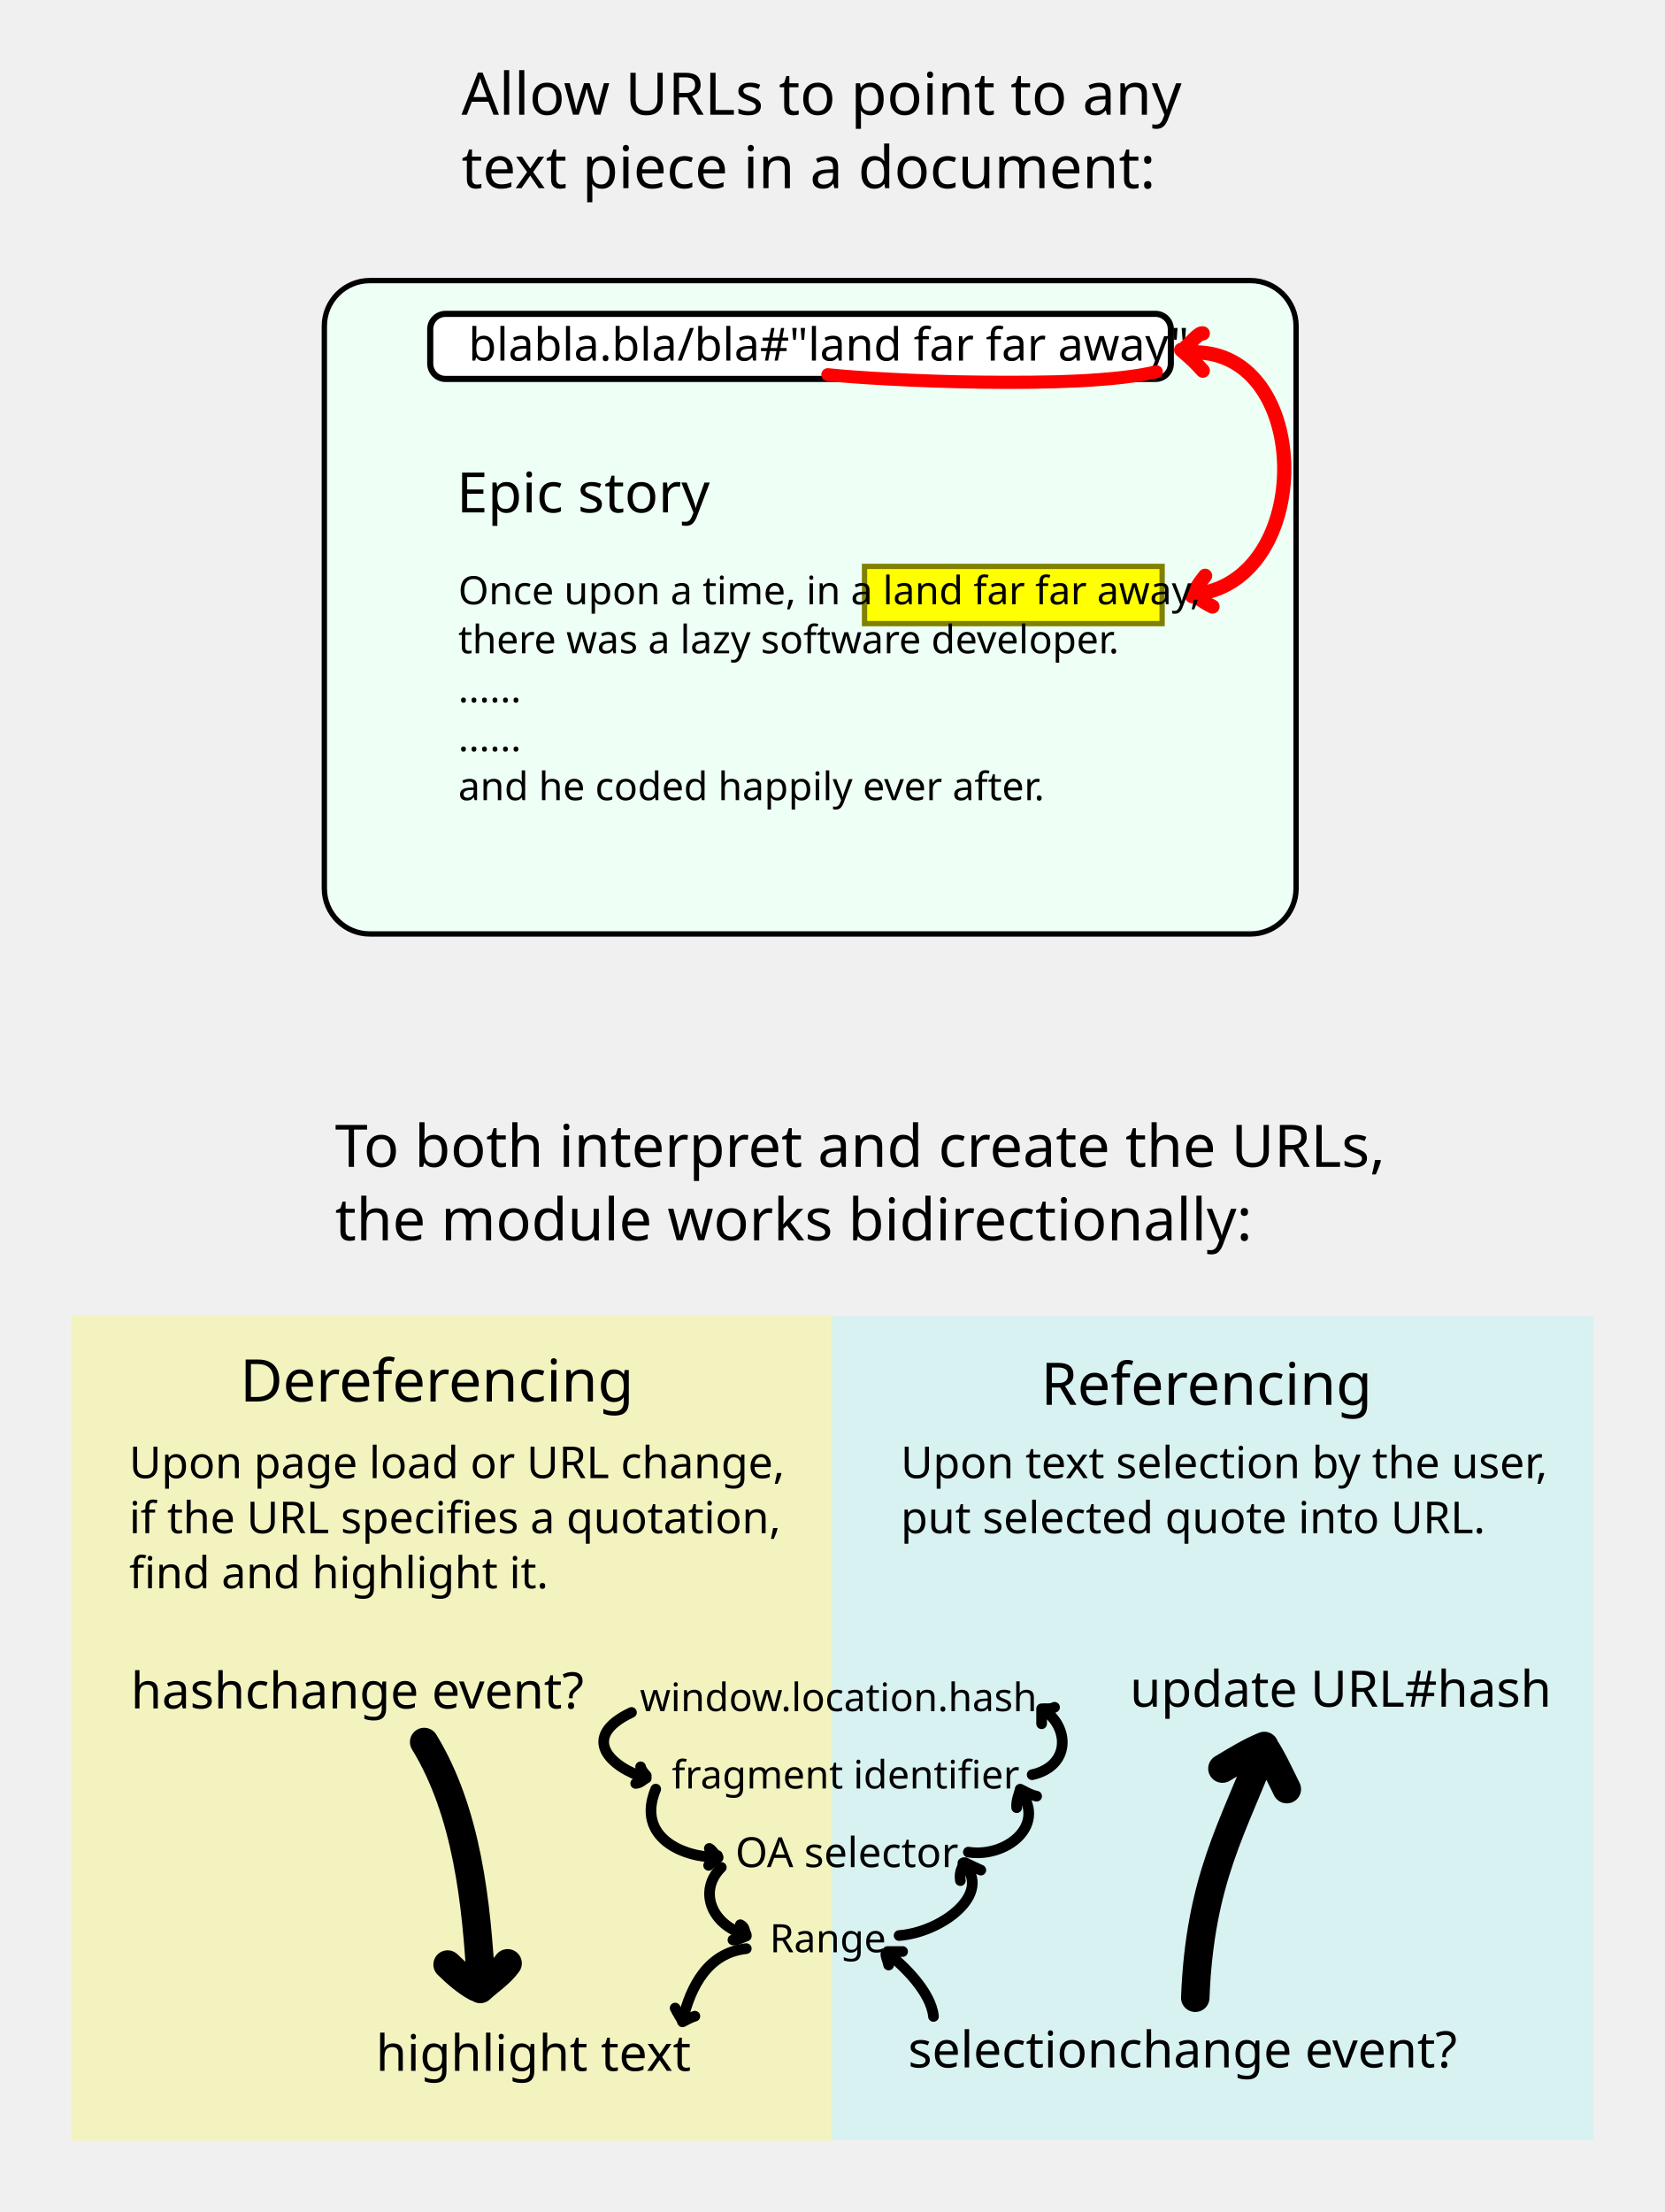
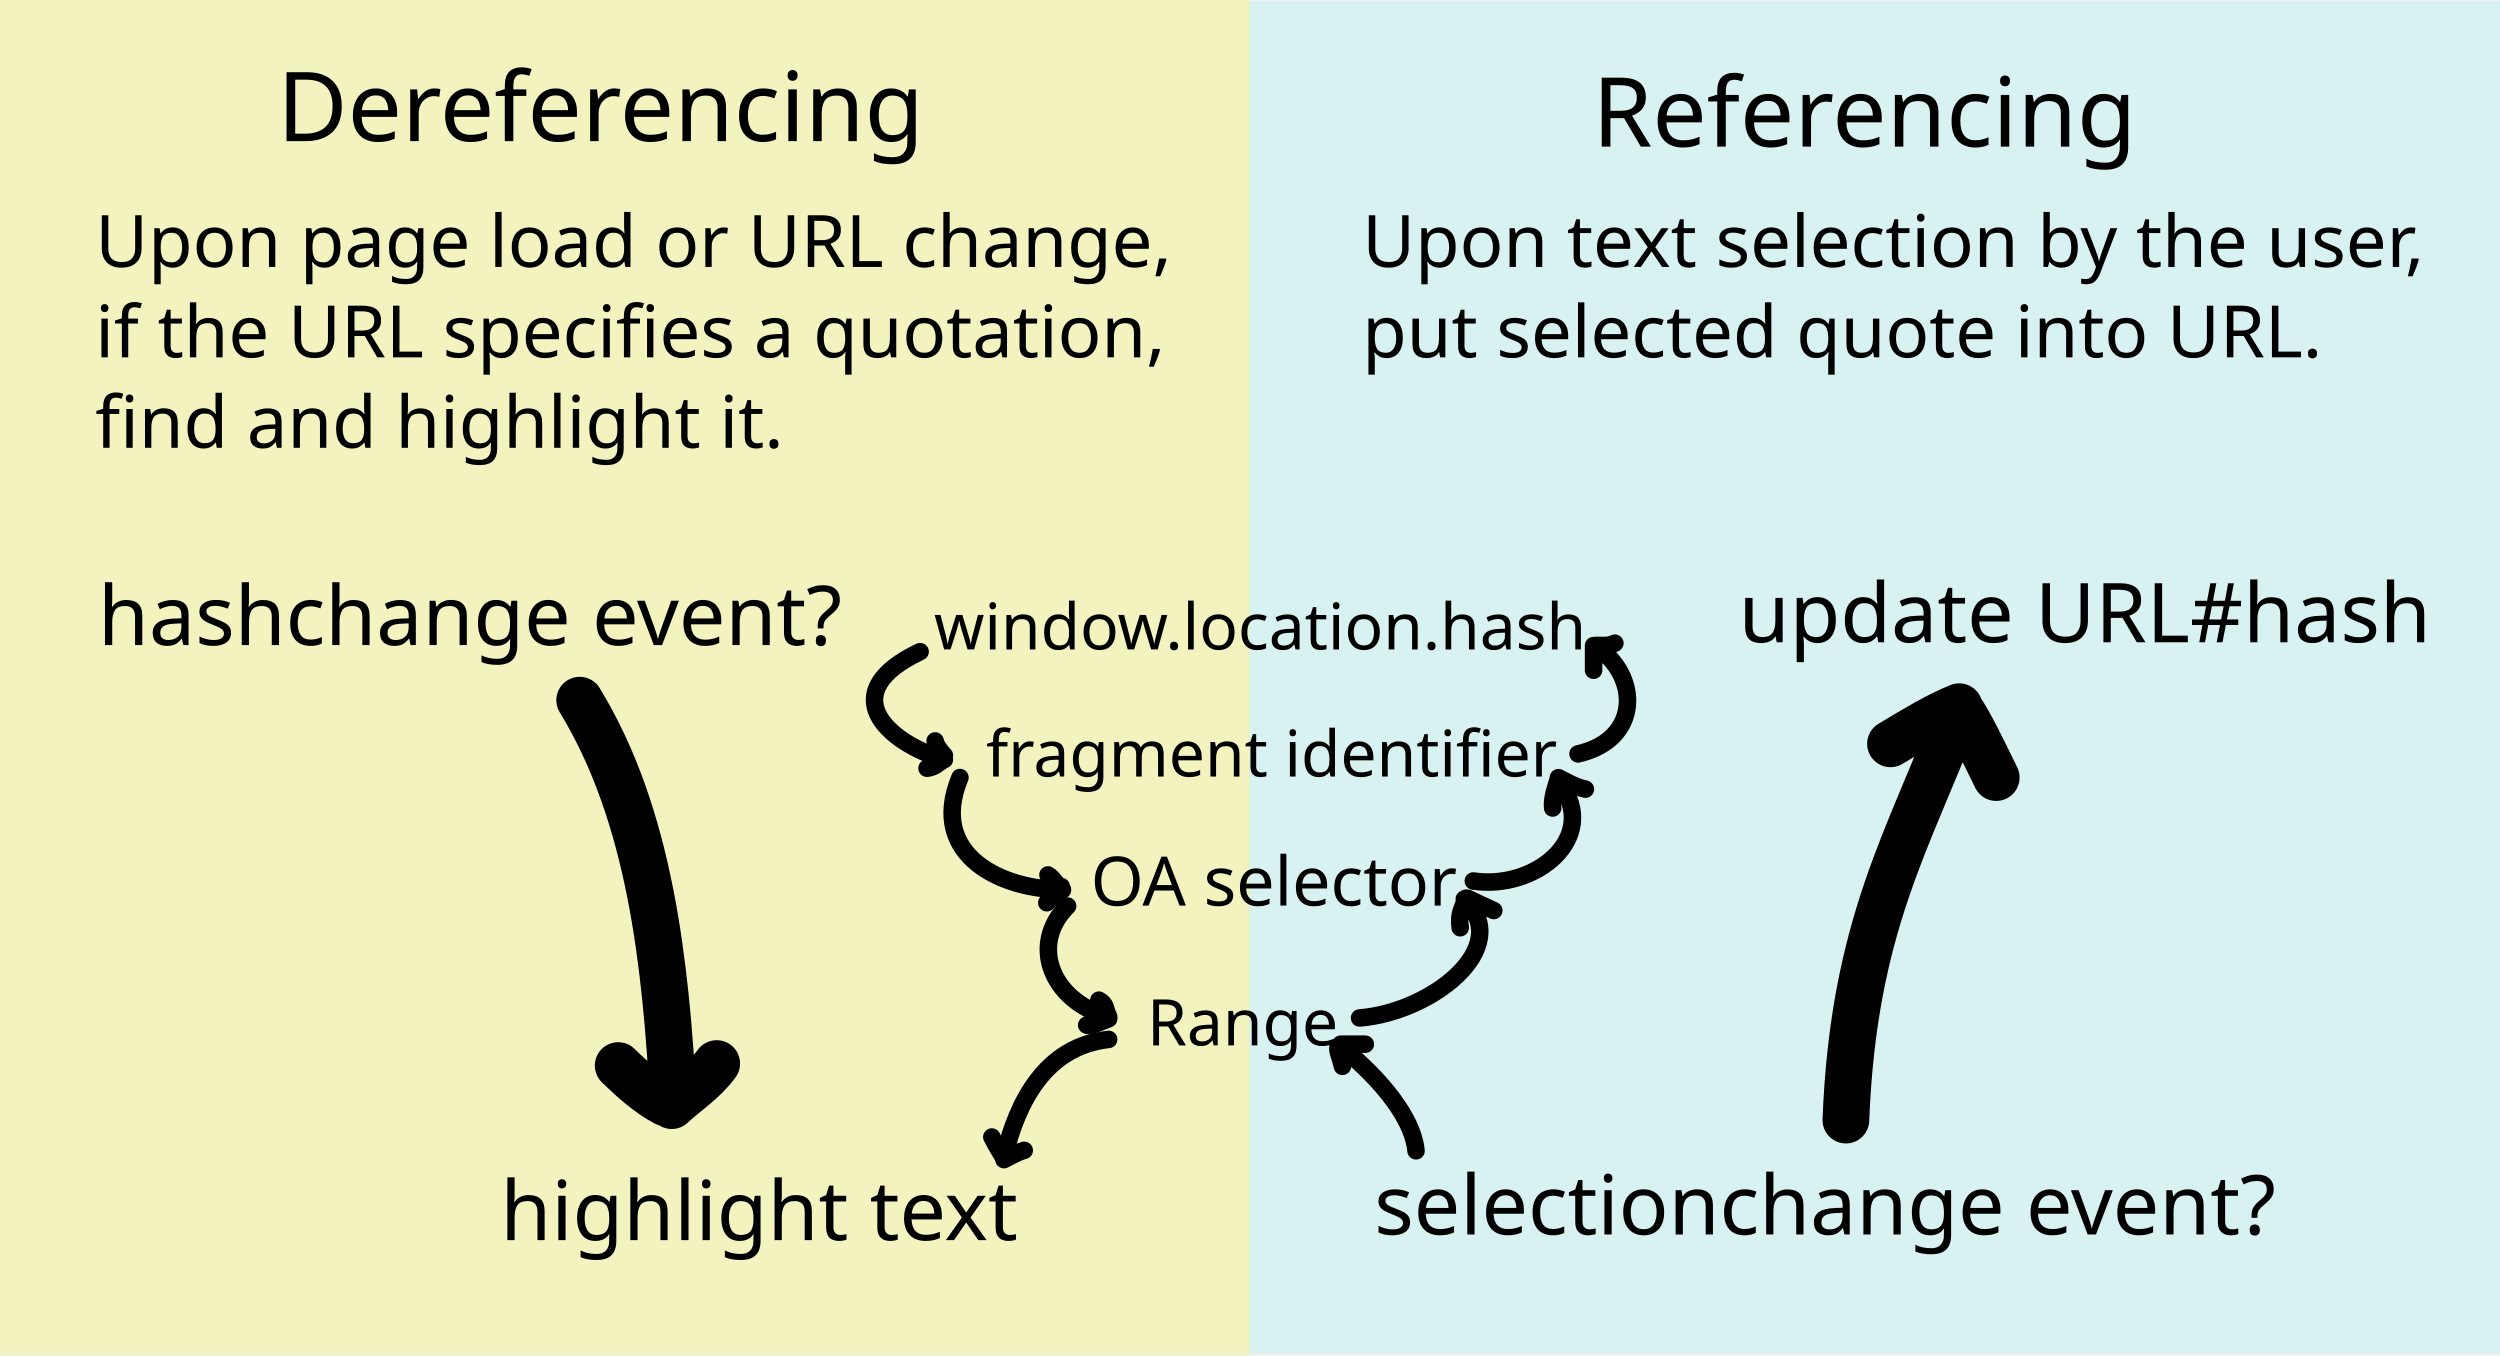
- <svg xmlns="http://www.w3.org/2000/svg" xmlns:xlink="http://www.w3.org/1999/xlink" version="1.2" width="468.019" height="621.8" id="svg2">
+ <svg xmlns="http://www.w3.org/2000/svg" xmlns:xlink="http://www.w3.org/1999/xlink" version="1.2" width="428.019" height="231.993" id="svg2">
  <defs id="defs4" />
-   <g transform="matrix(0.6880837,0,0,0.6880837,-45.82802,382.1203)" id="layer1">
-     <rect width="311.379" height="336.449" ry="0" x="406.334" y="-17.611" id="rect3383-8" style="opacity:0.1;color:#000000;fill:#00ffff;stroke:none;stroke-width:3;marker:none;visibility:visible;display:inline;overflow:visible;enable-background:accumulate" />
-     <rect width="310.918" height="337.158" ry="0" x="95.669" y="-17.894" id="rect3383" style="opacity:0.2;color:#000000;fill:#ffff00;stroke:none;stroke-width:3;marker:none;visibility:visible;display:inline;overflow:visible;enable-background:accumulate" />
-     <text x="190" y="77.373" id="text3021" xml:space="preserve" style="font-size:20px;font-style:normal;font-variant:normal;font-weight:normal;font-stretch:normal;text-align:start;line-height:125%;letter-spacing:0px;word-spacing:0px;text-anchor:start;fill:#000000;fill-opacity:1;stroke:none;font-family:Utopia;-inkscape-font-specification:Utopia">
-       <tspan x="190" y="77.373" id="tspan3023" />
+   <g transform="matrix(0.6880837,0,0,0.6880837,-65.82802,179.2916)" id="layer1">
+     <rect width="311.379" height="336.449" ry="0" x="406.334" y="-260.283" id="rect3383-8" style="opacity:0.1;color:#000000;fill:#00ffff;stroke:none;stroke-width:3;marker:none;visibility:visible;display:inline;overflow:visible;enable-background:accumulate" />
+     <rect width="310.918" height="337.158" ry="0" x="95.669" y="-260.567" id="rect3383" style="opacity:0.2;color:#000000;fill:#ffff00;stroke:none;stroke-width:3;marker:none;visibility:visible;display:inline;overflow:visible;enable-background:accumulate" />
+     <text x="190" y="-165.299" id="text3021" xml:space="preserve" style="font-size:20px;font-style:normal;font-variant:normal;font-weight:normal;font-stretch:normal;text-align:start;line-height:125%;letter-spacing:0px;word-spacing:0px;text-anchor:start;fill:#000000;fill-opacity:1;stroke:none;font-family:Utopia;-inkscape-font-specification:Utopia">
+       <tspan x="190" y="-165.299" id="tspan3023" />
    </text>
-     <flowRoot transform="matrix(0.7522053,0,0,0.7522053,-185.664,-46.95601)" id="flowRoot3095" xml:space="preserve" style="font-size:23.93px;font-style:normal;font-variant:normal;font-weight:normal;font-stretch:normal;text-align:start;line-height:125%;letter-spacing:0px;word-spacing:0px;text-anchor:start;fill:#000000;fill-opacity:1;stroke:none;font-family:Utopia;-inkscape-font-specification:Utopia">
+     <flowRoot transform="matrix(0.7522053,0,0,0.7522053,-185.664,-289.6281)" id="flowRoot3095" xml:space="preserve" style="font-size:23.93px;font-style:normal;font-variant:normal;font-weight:normal;font-stretch:normal;text-align:start;line-height:125%;letter-spacing:0px;word-spacing:0px;text-anchor:start;fill:#000000;fill-opacity:1;stroke:none;font-family:Utopia;-inkscape-font-specification:Utopia">
      <flowRegion id="flowRegion3097">
        <rect width="353.006" height="122.152" x="406.586" y="100.798" id="rect3099" style="font-size:23.93px" />
      </flowRegion>
      <flowPara id="flowPara3337" />
    </flowRoot>
-     <flowRoot transform="matrix(0.7681929,0,0,0.7681929,294.7707,-3.760508)" id="flowRoot3103" xml:space="preserve" style="font-size:23.432px;font-style:normal;font-variant:normal;font-weight:normal;font-stretch:normal;text-align:start;line-height:125%;letter-spacing:0px;word-spacing:0px;text-anchor:start;fill:#000000;fill-opacity:1;stroke:none;font-family:Utopia;-inkscape-font-specification:Utopia">
+     <flowRoot transform="matrix(0.7681929,0,0,0.7681929,294.7707,-246.4326)" id="flowRoot3103" xml:space="preserve" style="font-size:23.432px;font-style:normal;font-variant:normal;font-weight:normal;font-stretch:normal;text-align:start;line-height:125%;letter-spacing:0px;word-spacing:0px;text-anchor:start;fill:#000000;fill-opacity:1;stroke:none;font-family:Utopia;-inkscape-font-specification:Utopia">
      <flowRegion id="flowRegion3105">
        <rect width="344.329" height="142.947" x="183.848" y="42.21" id="rect3107" style="font-size:23.432px" />
      </flowRegion>
      <flowPara id="flowPara3352" />
    </flowRoot>
-     <text x="328.441" y="143.542" transform="scale(0.9988475,1.001154)" id="text3111" xml:space="preserve" style="font-size:15.979px;font-style:normal;font-variant:normal;font-weight:normal;font-stretch:normal;text-align:start;line-height:100%;letter-spacing:0px;word-spacing:0px;text-anchor:start;fill:#000000;fill-opacity:1;stroke:none;font-family:Utopia;-inkscape-font-specification:Utopia">
-       <tspan x="328.441" y="143.542" id="tspan3119">window.location.hash</tspan>
+     <text x="328.441" y="-98.851" transform="scale(0.9988475,1.001154)" id="text3111" xml:space="preserve" style="font-size:15.979px;font-style:normal;font-variant:normal;font-weight:normal;font-stretch:normal;text-align:start;line-height:100%;letter-spacing:0px;word-spacing:0px;text-anchor:start;fill:#000000;fill-opacity:1;stroke:none;font-family:Utopia;-inkscape-font-specification:Utopia">
+       <tspan x="328.441" y="-98.851" id="tspan3119">window.location.hash</tspan>
    </text>
-     <a xlink:href="https://developer.mozilla.org/en-US/docs/Web/Events/selectionchange" transform="matrix(1.140052,0,0,1.142684,-57.89536,-4.82563)" id="a3416">
+     <a xlink:href="https://developer.mozilla.org/en-US/docs/Web/Events/selectionchange" transform="matrix(1.140052,0,0,1.142684,-57.89536,-247.4977)" id="a3416">
      <text x="434.634" y="257.362" id="text3115" xml:space="preserve" style="font-size:18px;font-style:normal;font-variant:normal;font-weight:normal;font-stretch:normal;text-align:start;line-height:125%;letter-spacing:0px;word-spacing:0px;text-anchor:start;fill:#000000;fill-opacity:1;stroke:none;font-family:Utopia;-inkscape-font-specification:Utopia">
        <tspan x="434.634" y="257.362" id="tspan3330">selectionchange event?</tspan>
      </text>
    </a>
-     <text x="307.857" y="-61.566" id="text3255" xml:space="preserve" style="font-size:20px;font-style:normal;font-variant:normal;font-weight:normal;font-stretch:normal;text-align:start;line-height:125%;letter-spacing:0px;word-spacing:0px;text-anchor:start;fill:#000000;fill-opacity:1;stroke:none;font-family:Utopia;-inkscape-font-specification:Utopia">
-       <tspan x="307.857" y="-61.566" id="tspan3257" />
+     <text x="307.857" y="-304.238" id="text3255" xml:space="preserve" style="font-size:20px;font-style:normal;font-variant:normal;font-weight:normal;font-stretch:normal;text-align:start;line-height:125%;letter-spacing:0px;word-spacing:0px;text-anchor:start;fill:#000000;fill-opacity:1;stroke:none;font-family:Utopia;-inkscape-font-specification:Utopia">
+       <tspan x="307.857" y="-304.238" id="tspan3257" />
    </text>
-     <text x="121.723" y="553.852" id="text3281" xml:space="preserve" style="font-size:20px;font-style:normal;font-variant:normal;font-weight:normal;font-stretch:normal;text-align:start;line-height:125%;letter-spacing:0px;word-spacing:0px;text-anchor:start;fill:#000000;fill-opacity:1;stroke:none;font-family:Utopia;-inkscape-font-specification:Utopia">
-       <tspan x="121.723" y="553.852" id="tspan3285" />
+     <text x="121.723" y="311.18" id="text3281" xml:space="preserve" style="font-size:20px;font-style:normal;font-variant:normal;font-weight:normal;font-stretch:normal;text-align:start;line-height:125%;letter-spacing:0px;word-spacing:0px;text-anchor:start;fill:#000000;fill-opacity:1;stroke:none;font-family:Utopia;-inkscape-font-specification:Utopia">
+       <tspan x="121.723" y="311.18" id="tspan3285" />
    </text>
-     <text x="491.877" y="18.577" id="text3060" xml:space="preserve" style="font-size:24px;font-style:normal;font-variant:normal;font-weight:normal;font-stretch:normal;text-align:start;line-height:125%;letter-spacing:0px;word-spacing:0px;text-anchor:start;fill:#000000;fill-opacity:1;stroke:none;font-family:Utopia;-inkscape-font-specification:Utopia">
-       <tspan x="491.877" y="18.577" id="tspan3062">Referencing</tspan>
+     <text x="491.877" y="-224.095" id="text3060" xml:space="preserve" style="font-size:24px;font-style:normal;font-variant:normal;font-weight:normal;font-stretch:normal;text-align:start;line-height:125%;letter-spacing:0px;word-spacing:0px;text-anchor:start;fill:#000000;fill-opacity:1;stroke:none;font-family:Utopia;-inkscape-font-specification:Utopia">
+       <tspan x="491.877" y="-224.095" id="tspan3062">Referencing</tspan>
    </text>
-     <text x="164.638" y="17.214" id="text3064" xml:space="preserve" style="font-size:24px;font-style:normal;font-variant:normal;font-weight:normal;font-stretch:normal;text-align:start;line-height:125%;letter-spacing:0px;word-spacing:0px;text-anchor:start;fill:#000000;fill-opacity:1;stroke:none;font-family:Utopia;-inkscape-font-specification:Utopia">
-       <tspan x="164.638" y="17.214" id="tspan3066">Dereferencing</tspan>
+     <text x="164.638" y="-225.458" id="text3064" xml:space="preserve" style="font-size:24px;font-style:normal;font-variant:normal;font-weight:normal;font-stretch:normal;text-align:start;line-height:125%;letter-spacing:0px;word-spacing:0px;text-anchor:start;fill:#000000;fill-opacity:1;stroke:none;font-family:Utopia;-inkscape-font-specification:Utopia">
+       <tspan x="164.638" y="-225.458" id="tspan3066">Dereferencing</tspan>
    </text>
-     <text x="346.429" y="-123.352" id="text3068" xml:space="preserve" style="font-size:20px;font-style:normal;font-variant:normal;font-weight:normal;font-stretch:normal;text-align:start;line-height:125%;letter-spacing:0px;word-spacing:0px;text-anchor:start;fill:#000000;fill-opacity:1;stroke:none;font-family:Utopia;-inkscape-font-specification:Utopia">
-       <tspan x="346.429" y="-123.352" id="tspan3070" />
+     <text x="346.429" y="-366.024" id="text3068" xml:space="preserve" style="font-size:20px;font-style:normal;font-variant:normal;font-weight:normal;font-stretch:normal;text-align:start;line-height:125%;letter-spacing:0px;word-spacing:0px;text-anchor:start;fill:#000000;fill-opacity:1;stroke:none;font-family:Utopia;-inkscape-font-specification:Utopia">
+       <tspan x="346.429" y="-366.024" id="tspan3070" />
    </text>
-     <text x="450.714" y="-121.209" id="text3072" xml:space="preserve" style="font-size:20px;font-style:normal;font-variant:normal;font-weight:normal;font-stretch:normal;text-align:start;line-height:125%;letter-spacing:0px;word-spacing:0px;text-anchor:start;fill:#000000;fill-opacity:1;stroke:none;font-family:Utopia;-inkscape-font-specification:Utopia">
-       <tspan x="450.714" y="-121.209" id="tspan3074" />
+     <text x="450.714" y="-363.881" id="text3072" xml:space="preserve" style="font-size:20px;font-style:normal;font-variant:normal;font-weight:normal;font-stretch:normal;text-align:start;line-height:125%;letter-spacing:0px;word-spacing:0px;text-anchor:start;fill:#000000;fill-opacity:1;stroke:none;font-family:Utopia;-inkscape-font-specification:Utopia">
+       <tspan x="450.714" y="-363.881" id="tspan3074" />
    </text>
-     <text x="289.914" y="-18.905" id="text3078" xml:space="preserve" style="font-size:20px;font-style:normal;font-variant:normal;font-weight:normal;font-stretch:normal;text-align:start;line-height:125%;letter-spacing:0px;word-spacing:0px;text-anchor:start;fill:#000000;fill-opacity:1;stroke:none;font-family:Utopia;-inkscape-font-specification:Utopia">
-       <tspan x="289.914" y="-18.905" id="tspan3080" />
+     <text x="289.914" y="-261.577" id="text3078" xml:space="preserve" style="font-size:20px;font-style:normal;font-variant:normal;font-weight:normal;font-stretch:normal;text-align:start;line-height:125%;letter-spacing:0px;word-spacing:0px;text-anchor:start;fill:#000000;fill-opacity:1;stroke:none;font-family:Utopia;-inkscape-font-specification:Utopia">
+       <tspan x="289.914" y="-261.577" id="tspan3080" />
    </text>
-     <a xlink:href="http://www.quirksmode.org/dom/range_intro.html" transform="matrix(1.140052,0,0,1.142684,-57.89536,-4.82563)" id="a3408">
+     <a xlink:href="http://www.quirksmode.org/dom/range_intro.html" transform="matrix(1.140052,0,0,1.142684,-57.89536,-247.4977)" id="a3408">
      <text x="385.036" y="216.197" id="text3109" xml:space="preserve" style="font-size:14px;font-style:normal;font-variant:normal;font-weight:normal;font-stretch:normal;text-align:start;line-height:125%;letter-spacing:0px;word-spacing:0px;text-anchor:start;fill:#000000;fill-opacity:1;stroke:none;font-family:Utopia;-inkscape-font-specification:Utopia">
        <tspan x="385.036" y="216.197" id="tspan3111">Range</tspan>
      </text>
    </a>
-     <a xlink:href="http://www.openannotation.org/spec/core/specific.html#Selectors" transform="matrix(0.8465732,0,0,0.8485279,340.2065,90.6611)" id="a3126">
+     <a xlink:href="http://www.openannotation.org/spec/core/specific.html#Selectors" transform="matrix(0.8465732,0,0,0.8485279,340.2065,-152.011)" id="a3126">
      <text x="31.706" y="137.618" id="text3113" xml:space="preserve" style="font-size:20px;font-style:normal;font-variant:normal;font-weight:normal;font-stretch:normal;text-align:start;line-height:125%;letter-spacing:0px;word-spacing:0px;text-anchor:start;fill:#000000;fill-opacity:1;stroke:none;font-family:Utopia;-inkscape-font-specification:Utopia">
        <tspan x="31.706" y="137.618" id="tspan3115">OA selector</tspan>
      </text>
    </a>
-     <text x="84.348" y="105.344" id="text3117" xml:space="preserve" style="font-size:20px;font-style:normal;font-variant:normal;font-weight:normal;font-stretch:normal;text-align:start;line-height:125%;letter-spacing:0px;word-spacing:0px;text-anchor:start;fill:#000000;fill-opacity:1;stroke:none;font-family:Utopia;-inkscape-font-specification:Utopia">
-       <tspan x="84.348" y="105.344" id="tspan3120" />
+     <text x="84.348" y="-137.328" id="text3117" xml:space="preserve" style="font-size:20px;font-style:normal;font-variant:normal;font-weight:normal;font-stretch:normal;text-align:start;line-height:125%;letter-spacing:0px;word-spacing:0px;text-anchor:start;fill:#000000;fill-opacity:1;stroke:none;font-family:Utopia;-inkscape-font-specification:Utopia">
+       <tspan x="84.348" y="-137.328" id="tspan3120" />
    </text>
-     <text x="341.425" y="175.111" transform="scale(0.9988475,1.001154)" id="text3122" xml:space="preserve" style="font-size:15.979px;font-style:normal;font-variant:normal;font-weight:normal;font-stretch:normal;text-align:start;line-height:125%;letter-spacing:0px;word-spacing:0px;text-anchor:start;fill:#000000;fill-opacity:1;stroke:none;font-family:Utopia;-inkscape-font-specification:Utopia">
-       <tspan x="341.425" y="175.111" id="tspan3124">fragment identifier</tspan>
+     <text x="341.425" y="-67.281" transform="scale(0.9988475,1.001154)" id="text3122" xml:space="preserve" style="font-size:15.979px;font-style:normal;font-variant:normal;font-weight:normal;font-stretch:normal;text-align:start;line-height:125%;letter-spacing:0px;word-spacing:0px;text-anchor:start;fill:#000000;fill-opacity:1;stroke:none;font-family:Utopia;-inkscape-font-specification:Utopia">
+       <tspan x="341.425" y="-67.281" id="tspan3124">fragment identifier</tspan>
    </text>
-     <a xlink:href="https://developer.mozilla.org/en-US/docs/Web/Reference/Events/hashchange" transform="matrix(1.140052,0,0,1.142684,-57.89536,-4.82563)" id="a3412">
+     <a xlink:href="https://developer.mozilla.org/en-US/docs/Web/Reference/Events/hashchange" transform="matrix(1.140052,0,0,1.142684,-57.89536,-247.4977)" id="a3412">
      <text x="156.083" y="129.021" id="text3142" xml:space="preserve" style="font-size:18px;font-style:normal;font-variant:normal;font-weight:normal;font-stretch:normal;text-align:start;line-height:125%;letter-spacing:0px;word-spacing:0px;text-anchor:start;fill:#000000;fill-opacity:1;stroke:none;font-family:Utopia;-inkscape-font-specification:Utopia">
        <tspan x="156.083" y="129.021" id="tspan3144">hashchange event?</tspan>
      </text>
    </a>
-     <text x="220.419" y="290.338" transform="scale(0.9988475,1.001154)" id="text3146" xml:space="preserve" style="font-size:20.545px;font-style:normal;font-variant:normal;font-weight:normal;font-stretch:normal;text-align:start;line-height:125%;letter-spacing:0px;word-spacing:0px;text-anchor:start;fill:#000000;fill-opacity:1;stroke:none;font-family:Utopia;-inkscape-font-specification:Utopia">
-       <tspan x="220.419" y="290.338" id="tspan3148">highlight text</tspan>
+     <text x="220.419" y="47.945" transform="scale(0.9988475,1.001154)" id="text3146" xml:space="preserve" style="font-size:20.545px;font-style:normal;font-variant:normal;font-weight:normal;font-stretch:normal;text-align:start;line-height:125%;letter-spacing:0px;word-spacing:0px;text-anchor:start;fill:#000000;fill-opacity:1;stroke:none;font-family:Utopia;-inkscape-font-specification:Utopia">
+       <tspan x="220.419" y="47.945" id="tspan3148">highlight text</tspan>
    </text>
-     <path d="m 566.058,167.181 c 6.465,-3.884 11.442,-6.928 17.101,-9.236 m 9.208,17.632 c -3.214,-6.556 -6.545,-13.575 -9.208,-17.352 M 554.96,260.804 c 1.875,-48.627 15.902,-70.108 27.936,-102.019" id="path3186" style="color:#000000;fill:none;stroke:#000000;stroke-width:11.626;stroke-linecap:round;stroke-miterlimit:4;stroke-opacity:1;stroke-dasharray:none;stroke-dashoffset:0;marker:none;visibility:visible;display:inline;overflow:visible;enable-background:accumulate" />
-     <path d="m 249.482,247.237 c 3.464,3.396 7.529,7.021 11.753,9.264 m 12.76,-9.765 c -3.032,4.266 -7.82,7.296 -11.184,10.473 M 239.907,156.322 c 17.428,28.532 21.425,65.147 23.316,100.297" id="path3208" style="color:#000000;fill:none;stroke:#000000;stroke-width:11.626;stroke-linecap:round;stroke-miterlimit:4;stroke-opacity:1;stroke-dasharray:none;stroke-dashoffset:0;marker:none;visibility:visible;display:inline;overflow:visible;enable-background:accumulate" />
-     <path d="m 326.332,173.251 c 1.8,-0.108 3.19,-1.553 4.175,-2.164 m -2.159,-4.617 c 0.326,1.491 1.577,2.742 2.303,3.607 m -6.046,-25.827 c -21.309,10.072 -8.718,22.453 6.046,26.837" id="path3214" style="color:#000000;fill:none;stroke:#000000;stroke-width:4.36;stroke-linecap:round;stroke-miterlimit:4;stroke-opacity:1;stroke-dasharray:none;stroke-dashoffset:0;marker:none;visibility:visible;display:inline;overflow:visible;enable-background:accumulate" />
-     <path d="m 356.131,206.725 c 1.251,-1.339 2.877,-2.269 3.887,-3.174 m -3.599,-3.751 c 1.297,0.653 2.421,3.091 3.311,2.886 m -25.212,-27.121 c -8.245,19.928 11.568,28.102 25.5,27.843" id="path3231" style="color:#000000;fill:none;stroke:#000000;stroke-width:4.36;stroke-linecap:round;stroke-miterlimit:4;stroke-opacity:1;stroke-dasharray:none;stroke-dashoffset:0;marker:none;visibility:visible;display:inline;overflow:visible;enable-background:accumulate" />
-     <path d="m 366.063,237.17 c 0.818,0.488 3.67,-0.881 5.47,-1.587 m -2.447,-4.617 c 1.998,1.04 1.474,2.346 2.303,3.751 m -10.083,-27.167 c -9.433,9.316 -4.388,23.498 10.227,27.6" id="path3237" style="color:#000000;fill:none;stroke:#000000;stroke-width:4.36;stroke-linecap:round;stroke-miterlimit:4;stroke-opacity:1;stroke-dasharray:none;stroke-dashoffset:0;marker:none;visibility:visible;display:inline;overflow:visible;enable-background:accumulate" />
-     <path d="m 462.253,201.312 c 15.366,2.344 31.608,-10.683 21.58,-24.282 m -1.832,6.122 c -0.3,-2.594 0.957,-5.603 1.425,-7.346 m 6.718,2.653 c -2.755,-0.609 -4.397,-1.744 -6.718,-2.857" id="path3322" style="color:#000000;fill:none;stroke:#000000;stroke-width:4.36;stroke-linecap:round;stroke-miterlimit:4;stroke-opacity:1;stroke-dasharray:none;stroke-dashoffset:0;marker:none;visibility:visible;display:inline;overflow:visible;enable-background:accumulate" />
-     <path d="m 467.343,208.658 c -2.403,-1.063 -5.101,-2.383 -6.515,-3.061 m -1.832,7.346 c -0.546,-3.514 0.686,-4.913 1.425,-7.346 m -26.465,29.791 c 17.709,-1.36 38.686,-17.465 26.058,-29.587" id="path3304" style="color:#000000;fill:none;stroke:#000000;stroke-width:4.36;stroke-linecap:round;stroke-miterlimit:4;stroke-opacity:1;stroke-dasharray:none;stroke-dashoffset:0;marker:none;visibility:visible;display:inline;overflow:visible;enable-background:accumulate" />
-     <path d="m 497.473,142.137 c -1.992,0.963 -3.467,0.401 -5.293,0.612 m 0,6.122 c 0,-1.904 0,-3.809 0,-5.713 m -3.868,26.527 c 15.625,-3.505 15.534,-19.344 4.479,-26.731" id="path3316" style="color:#000000;fill:none;stroke:#000000;stroke-width:4.36;stroke-linecap:round;stroke-miterlimit:4;stroke-opacity:1;stroke-dasharray:none;stroke-dashoffset:0;marker:none;visibility:visible;display:inline;overflow:visible;enable-background:accumulate" />
-     <text x="528.895" y="141.749" transform="scale(0.9988475,1.001154)" id="text3334" xml:space="preserve" style="font-size:20.545px;font-style:normal;font-variant:normal;font-weight:normal;font-stretch:normal;text-align:start;line-height:125%;letter-spacing:0px;word-spacing:0px;text-anchor:start;fill:#000000;fill-opacity:1;stroke:none;font-family:Utopia;-inkscape-font-specification:Utopia">
-       <tspan x="528.895" y="141.749" id="tspan3336">update URL#hash</tspan>
+     <path d="m 566.058,-75.491 c 6.465,-3.884 11.442,-6.928 17.101,-9.236 m 9.208,17.632 c -3.214,-6.556 -6.545,-13.575 -9.208,-17.352 M 554.96,18.131 c 1.875,-48.627 15.902,-70.108 27.936,-102.019" id="path3186" style="color:#000000;fill:none;stroke:#000000;stroke-width:11.626;stroke-linecap:round;stroke-miterlimit:4;stroke-opacity:1;stroke-dasharray:none;stroke-dashoffset:0;marker:none;visibility:visible;display:inline;overflow:visible;enable-background:accumulate" />
+     <path d="m 249.482,4.565 c 3.464,3.396 7.529,7.021 11.753,9.264 m 12.76,-9.765 c -3.032,4.266 -7.82,7.296 -11.184,10.473 m -22.904,-100.887 c 17.428,28.532 21.425,65.147 23.316,100.297" id="path3208" style="color:#000000;fill:none;stroke:#000000;stroke-width:11.626;stroke-linecap:round;stroke-miterlimit:4;stroke-opacity:1;stroke-dasharray:none;stroke-dashoffset:0;marker:none;visibility:visible;display:inline;overflow:visible;enable-background:accumulate" />
+     <path d="m 326.332,-69.421 c 1.8,-0.108 3.19,-1.553 4.175,-2.164 m -2.159,-4.617 c 0.326,1.491 1.577,2.742 2.303,3.607 m -6.046,-25.827 c -21.309,10.072 -8.718,22.453 6.046,26.837" id="path3214" style="color:#000000;fill:none;stroke:#000000;stroke-width:4.36;stroke-linecap:round;stroke-miterlimit:4;stroke-opacity:1;stroke-dasharray:none;stroke-dashoffset:0;marker:none;visibility:visible;display:inline;overflow:visible;enable-background:accumulate" />
+     <path d="m 356.131,-35.947 c 1.251,-1.339 2.877,-2.269 3.887,-3.174 m -3.599,-3.751 c 1.297,0.653 2.421,3.091 3.311,2.886 m -25.212,-27.121 c -8.245,19.928 11.568,28.102 25.5,27.843" id="path3231" style="color:#000000;fill:none;stroke:#000000;stroke-width:4.36;stroke-linecap:round;stroke-miterlimit:4;stroke-opacity:1;stroke-dasharray:none;stroke-dashoffset:0;marker:none;visibility:visible;display:inline;overflow:visible;enable-background:accumulate" />
+     <path d="m 366.063,-5.503 c 0.818,0.488 3.67,-0.881 5.47,-1.587 m -2.447,-4.617 c 1.998,1.04 1.474,2.346 2.303,3.751 M 361.307,-35.122 c -9.433,9.316 -4.388,23.498 10.227,27.6" id="path3237" style="color:#000000;fill:none;stroke:#000000;stroke-width:4.36;stroke-linecap:round;stroke-miterlimit:4;stroke-opacity:1;stroke-dasharray:none;stroke-dashoffset:0;marker:none;visibility:visible;display:inline;overflow:visible;enable-background:accumulate" />
+     <path d="m 462.253,-41.36 c 15.366,2.344 31.608,-10.683 21.58,-24.282 m -1.832,6.122 c -0.3,-2.594 0.957,-5.603 1.425,-7.346 m 6.718,2.653 c -2.755,-0.609 -4.397,-1.744 -6.718,-2.857" id="path3322" style="color:#000000;fill:none;stroke:#000000;stroke-width:4.36;stroke-linecap:round;stroke-miterlimit:4;stroke-opacity:1;stroke-dasharray:none;stroke-dashoffset:0;marker:none;visibility:visible;display:inline;overflow:visible;enable-background:accumulate" />
+     <path d="m 467.343,-34.014 c -2.403,-1.063 -5.101,-2.383 -6.515,-3.061 m -1.832,7.346 c -0.546,-3.514 0.686,-4.913 1.425,-7.346 m -26.465,29.791 c 17.709,-1.36 38.686,-17.465 26.058,-29.587" id="path3304" style="color:#000000;fill:none;stroke:#000000;stroke-width:4.36;stroke-linecap:round;stroke-miterlimit:4;stroke-opacity:1;stroke-dasharray:none;stroke-dashoffset:0;marker:none;visibility:visible;display:inline;overflow:visible;enable-background:accumulate" />
+     <path d="m 497.473,-100.535 c -1.992,0.963 -3.467,0.401 -5.293,0.612 m 0,6.122 c 0,-1.904 0,-3.809 0,-5.713 m -3.868,26.527 c 15.625,-3.505 15.534,-19.344 4.479,-26.731" id="path3316" style="color:#000000;fill:none;stroke:#000000;stroke-width:4.36;stroke-linecap:round;stroke-miterlimit:4;stroke-opacity:1;stroke-dasharray:none;stroke-dashoffset:0;marker:none;visibility:visible;display:inline;overflow:visible;enable-background:accumulate" />
+     <text x="528.895" y="-100.643" transform="scale(0.9988475,1.001154)" id="text3334" xml:space="preserve" style="font-size:20.545px;font-style:normal;font-variant:normal;font-weight:normal;font-stretch:normal;text-align:start;line-height:125%;letter-spacing:0px;word-spacing:0px;text-anchor:start;fill:#000000;fill-opacity:1;stroke:none;font-family:Utopia;-inkscape-font-specification:Utopia">
+       <tspan x="528.895" y="-100.643" id="tspan3336">update URL#hash</tspan>
    </text>
-     <path d="m 435.381,241.918 c -2.036,0 -4.072,0 -6.107,0 m 0.407,5.509 c -0.407,-1.926 -1.519,-4.3 -1.018,-4.897 m 19.34,25.914 c -0.983,-9.848 -11.878,-20.493 -18.729,-25.914" id="path3351" style="color:#000000;fill:none;stroke:#000000;stroke-width:4.36;stroke-linecap:round;stroke-miterlimit:4;stroke-opacity:1;stroke-dasharray:none;stroke-dashoffset:0;marker:none;visibility:visible;display:inline;overflow:visible;enable-background:accumulate" />
-     <path d="m 371.517,240.731 c -15.561,1.733 -22.649,15.176 -26.039,29.335" id="path3358" style="color:#000000;fill:none;stroke:#000000;stroke-width:4.36;stroke-linecap:round;stroke-miterlimit:4;stroke-opacity:1;stroke-dasharray:none;stroke-dashoffset:0;marker:none;visibility:visible;display:inline;overflow:visible;enable-background:accumulate" />
-     <path d="m 342.455,265.017 c 1.05,2.134 1.926,3.378 2.879,5.05" id="path3364" style="color:#000000;fill:none;stroke:#000000;stroke-width:4.36;stroke-linecap:round;stroke-miterlimit:4;stroke-opacity:1;stroke-dasharray:none;stroke-dashoffset:0;marker:none;visibility:visible;display:inline;overflow:visible;enable-background:accumulate" />
-     <path d="m 350.516,268.335 c -1.823,0.52 -3.486,1.531 -5.038,2.309" id="path3366" style="color:#000000;fill:none;stroke:#000000;stroke-width:4.36;stroke-linecap:round;stroke-miterlimit:4;stroke-opacity:1;stroke-dasharray:none;stroke-dashoffset:0;marker:none;visibility:visible;display:inline;overflow:visible;enable-background:accumulate" />
-     <text x="342.947" y="-2.237" id="text3368" xml:space="preserve" style="font-size:20px;font-style:normal;font-variant:normal;font-weight:normal;font-stretch:normal;text-align:start;line-height:125%;letter-spacing:0px;word-spacing:0px;text-anchor:start;fill:#000000;fill-opacity:1;stroke:none;font-family:Utopia;-inkscape-font-specification:Utopia">
-       <tspan x="342.947" y="-2.237" id="tspan3370" />
+     <path d="m 435.381,-0.754 c -2.036,0 -4.072,0 -6.107,0 m 0.407,5.509 c -0.407,-1.926 -1.519,-4.3 -1.018,-4.897 M 448.003,25.773 C 447.02,15.925 436.125,5.28 429.273,-0.142" id="path3351" style="color:#000000;fill:none;stroke:#000000;stroke-width:4.36;stroke-linecap:round;stroke-miterlimit:4;stroke-opacity:1;stroke-dasharray:none;stroke-dashoffset:0;marker:none;visibility:visible;display:inline;overflow:visible;enable-background:accumulate" />
+     <path d="M 371.517,-1.941 C 355.956,-0.208 348.868,13.236 345.478,27.395" id="path3358" style="color:#000000;fill:none;stroke:#000000;stroke-width:4.36;stroke-linecap:round;stroke-miterlimit:4;stroke-opacity:1;stroke-dasharray:none;stroke-dashoffset:0;marker:none;visibility:visible;display:inline;overflow:visible;enable-background:accumulate" />
+     <path d="m 342.455,22.345 c 1.05,2.134 1.926,3.378 2.879,5.05" id="path3364" style="color:#000000;fill:none;stroke:#000000;stroke-width:4.36;stroke-linecap:round;stroke-miterlimit:4;stroke-opacity:1;stroke-dasharray:none;stroke-dashoffset:0;marker:none;visibility:visible;display:inline;overflow:visible;enable-background:accumulate" />
+     <path d="m 350.516,25.663 c -1.823,0.52 -3.486,1.531 -5.038,2.309" id="path3366" style="color:#000000;fill:none;stroke:#000000;stroke-width:4.36;stroke-linecap:round;stroke-miterlimit:4;stroke-opacity:1;stroke-dasharray:none;stroke-dashoffset:0;marker:none;visibility:visible;display:inline;overflow:visible;enable-background:accumulate" />
+     <text x="342.947" y="-244.909" id="text3368" xml:space="preserve" style="font-size:20px;font-style:normal;font-variant:normal;font-weight:normal;font-stretch:normal;text-align:start;line-height:125%;letter-spacing:0px;word-spacing:0px;text-anchor:start;fill:#000000;fill-opacity:1;stroke:none;font-family:Utopia;-inkscape-font-specification:Utopia">
+       <tspan x="342.947" y="-244.909" id="tspan3370" />
    </text>
-     <text x="167.143" y="-157.638" id="text3420" xml:space="preserve" style="font-size:20px;font-style:normal;font-variant:normal;font-weight:normal;font-stretch:normal;text-align:start;line-height:125%;letter-spacing:0px;word-spacing:0px;text-anchor:start;fill:#000000;fill-opacity:1;stroke:none;font-family:Utopia;-inkscape-font-specification:Utopia">
-       <tspan x="167.143" y="-157.638" id="tspan3422" />
+     <text x="167.143" y="-400.31" id="text3420" xml:space="preserve" style="font-size:20px;font-style:normal;font-variant:normal;font-weight:normal;font-stretch:normal;text-align:start;line-height:125%;letter-spacing:0px;word-spacing:0px;text-anchor:start;fill:#000000;fill-opacity:1;stroke:none;font-family:Utopia;-inkscape-font-specification:Utopia">
+       <tspan x="167.143" y="-400.31" id="tspan3422" />
    </text>
-     <text x="87.143" y="-97.638" id="text3424" xml:space="preserve" style="font-size:20px;font-style:normal;font-variant:normal;font-weight:normal;font-stretch:normal;text-align:start;line-height:125%;letter-spacing:0px;word-spacing:0px;text-anchor:start;fill:#000000;fill-opacity:1;stroke:none;font-family:Utopia;-inkscape-font-specification:Utopia">
-       <tspan x="87.143" y="-97.638" id="tspan3426" />
+     <text x="87.143" y="-340.31" id="text3424" xml:space="preserve" style="font-size:20px;font-style:normal;font-variant:normal;font-weight:normal;font-stretch:normal;text-align:start;line-height:125%;letter-spacing:0px;word-spacing:0px;text-anchor:start;fill:#000000;fill-opacity:1;stroke:none;font-family:Utopia;-inkscape-font-specification:Utopia">
+       <tspan x="87.143" y="-340.31" id="tspan3426" />
    </text>
-     <text x="347.143" y="-31.924" id="text3432" xml:space="preserve" style="font-size:20px;font-style:normal;font-variant:normal;font-weight:normal;font-stretch:normal;text-align:start;line-height:125%;letter-spacing:0px;word-spacing:0px;text-anchor:start;fill:#000000;fill-opacity:1;stroke:none;font-family:Utopia;-inkscape-font-specification:Utopia">
-       <tspan x="347.143" y="-31.924" id="tspan3434" />
+     <text x="347.143" y="-274.596" id="text3432" xml:space="preserve" style="font-size:20px;font-style:normal;font-variant:normal;font-weight:normal;font-stretch:normal;text-align:start;line-height:125%;letter-spacing:0px;word-spacing:0px;text-anchor:start;fill:#000000;fill-opacity:1;stroke:none;font-family:Utopia;-inkscape-font-specification:Utopia">
+       <tspan x="347.143" y="-274.596" id="tspan3434" />
    </text>
-     <text x="135.714" y="-39.066" id="text3436" xml:space="preserve" style="font-size:20px;font-style:normal;font-variant:normal;font-weight:normal;font-stretch:normal;text-align:start;line-height:125%;letter-spacing:0px;word-spacing:0px;text-anchor:start;fill:#000000;fill-opacity:1;stroke:none;font-family:Utopia;-inkscape-font-specification:Utopia">
-       <tspan x="135.714" y="-39.066" id="tspan3438" />
+     <text x="135.714" y="-281.738" id="text3436" xml:space="preserve" style="font-size:20px;font-style:normal;font-variant:normal;font-weight:normal;font-stretch:normal;text-align:start;line-height:125%;letter-spacing:0px;word-spacing:0px;text-anchor:start;fill:#000000;fill-opacity:1;stroke:none;font-family:Utopia;-inkscape-font-specification:Utopia">
+       <tspan x="135.714" y="-281.738" id="tspan3438" />
    </text>
-     <g transform="matrix(1.401217,0,0,1.401217,64.6555,-1067.453)" id="g3470">
-       <rect width="283.348" height="190.497" ry="13.276" x="95.964" y="447.281" id="rect3267" style="color:#000000;fill:#eefff5;fill-opacity:1;stroke:#000000;stroke-width:1.556;stroke-linecap:round;stroke-miterlimit:4;stroke-opacity:1;stroke-dasharray:none;stroke-dashoffset:0;marker:none;visibility:visible;display:inline;overflow:visible;enable-background:accumulate" />
-       <rect width="86.768" height="16.678" ry="0" x="253.479" y="530.608" id="rect3329" style="color:#000000;fill:#ffff00;stroke:#808000;stroke-width:1.545;stroke-linecap:round;stroke-miterlimit:4;stroke-opacity:1;stroke-dasharray:none;stroke-dashoffset:0;marker:none;visibility:visible;display:inline;overflow:visible;enable-background:accumulate" />
-       <rect width="215.951" height="18.972" ry="4.462" x="126.838" y="456.988" id="rect3269" style="color:#000000;fill:#ffffff;stroke:#000000;stroke-width:1.785;stroke-linecap:round;stroke-miterlimit:4;stroke-opacity:1;stroke-dasharray:none;stroke-dashoffset:0;marker:none;visibility:visible;display:inline;overflow:visible;enable-background:accumulate" />
-       <text x="137.973" y="470.614" id="text3277" xml:space="preserve" style="font-size:13.327px;font-style:normal;font-variant:normal;font-weight:normal;font-stretch:normal;text-align:start;line-height:125%;letter-spacing:0px;word-spacing:0px;text-anchor:start;fill:#000000;fill-opacity:1;stroke:none;font-family:Utopia;-inkscape-font-specification:Utopia">
-         <tspan x="137.973" y="470.614" id="tspan3279">blabla.bla/bla#"land far far away"</tspan>
-       </text>
-       <flowRoot transform="matrix(0.5991458,0,0,0.5991458,62.16341,235.7824)" id="flowRoot3289" xml:space="preserve" style="font-size:20px;font-style:normal;font-variant:normal;font-weight:normal;font-stretch:normal;text-align:start;line-height:125%;letter-spacing:0px;word-spacing:0px;text-anchor:start;fill:#000000;fill-opacity:1;stroke:none;font-family:Utopia;-inkscape-font-specification:Utopia">
-         <flowRegion id="flowRegion3291">
-           <rect width="380.198" height="299.393" x="108.591" y="493.243" id="rect3293" />
-         </flowRegion>
-         <flowPara id="flowPara3441" />
-       </flowRoot>
-       <text x="134.557" y="514.883" id="text3301" xml:space="preserve" style="font-size:16.264px;font-style:normal;font-variant:normal;font-weight:normal;font-stretch:normal;text-align:start;line-height:125%;letter-spacing:0px;word-spacing:0px;text-anchor:start;fill:#000000;fill-opacity:1;stroke:none;font-family:Utopia;-inkscape-font-specification:Utopia">
-         <tspan x="134.557" y="514.883" id="tspan3303">Epic story</tspan>
-       </text>
-       <path d="m 352.113,473.545 c -2.744,-2.989 -2.545,-2.731 -6.313,-6.061 m 6.313,-4.798 c -1.115,-0.357 -3.753,2.971 -5.808,4.798 m 8.626,74.834 c -3.598,-1.716 -4.609,-3.324 -5.935,-3.03 m 3.788,-5.935 c -3.783,4.857 -1.296,2.582 -3.788,5.303 m 0.375,-70.458 c 35.172,-0.399 35.429,67.147 0.126,70.584" id="path3346" style="color:#000000;fill:none;stroke:#ff0000;stroke-width:4.149;stroke-linecap:round;stroke-miterlimit:4;stroke-opacity:1;stroke-dasharray:none;stroke-dashoffset:0;marker:none;visibility:visible;display:inline;overflow:visible;enable-background:accumulate" />
-       <path d="m 242.764,474.707 c 13.793,1.532 72.964,4.644 95.815,-0.835" id="path3340" style="color:#000000;fill:none;stroke:#ff0000;stroke-width:3.78;stroke-linecap:round;stroke-miterlimit:4;stroke-opacity:1;stroke-dasharray:none;stroke-dashoffset:0;marker:none;visibility:visible;display:inline;overflow:visible;enable-background:accumulate" />
-       <text x="135.003" y="541.671" id="text3312" xml:space="preserve" style="font-size:11.419px;font-style:normal;font-variant:normal;font-weight:normal;font-stretch:normal;text-align:start;line-height:125%;letter-spacing:0px;word-spacing:0px;text-anchor:start;fill:#000000;fill-opacity:1;stroke:none;font-family:Utopia;-inkscape-font-specification:Utopia">
-         <tspan x="135.003" y="541.671" id="tspan3314">Once upon a time, in a land far far away,</tspan>
-         <tspan x="135.003" y="555.944" id="tspan3322">there was a lazy software developer. </tspan>
-         <tspan x="135.003" y="570.217" id="tspan3316">......</tspan>
-         <tspan x="135.003" y="584.491" id="tspan3318">......</tspan>
-         <tspan x="135.003" y="598.764" id="tspan3320">and he coded happily ever after.</tspan>
-       </text>
-     </g>
-     <text x="235.714" y="-39.781" id="text3489" xml:space="preserve" style="font-size:20px;font-style:normal;font-variant:normal;font-weight:normal;font-stretch:normal;text-align:start;line-height:125%;letter-spacing:0px;word-spacing:0px;text-anchor:start;fill:#000000;fill-opacity:1;stroke:none;font-family:Utopia;-inkscape-font-specification:Utopia">
-       <tspan x="235.714" y="-39.781" id="tspan3491" />
+     <text x="235.714" y="-282.453" id="text3489" xml:space="preserve" style="font-size:20px;font-style:normal;font-variant:normal;font-weight:normal;font-stretch:normal;text-align:start;line-height:125%;letter-spacing:0px;word-spacing:0px;text-anchor:start;fill:#000000;fill-opacity:1;stroke:none;font-family:Utopia;-inkscape-font-specification:Utopia">
+       <tspan x="235.714" y="-282.453" id="tspan3491" />
    </text>
-     <flowRoot id="flowRoot3493" xml:space="preserve" style="font-size:20px;font-style:normal;font-variant:normal;font-weight:normal;font-stretch:normal;text-align:start;line-height:125%;letter-spacing:0px;word-spacing:0px;text-anchor:start;fill:#000000;fill-opacity:1;stroke:none;font-family:Utopia;-inkscape-font-specification:Utopia">
+     <flowRoot transform="translate(0,-242.6721)" id="flowRoot3493" xml:space="preserve" style="font-size:20px;font-style:normal;font-variant:normal;font-weight:normal;font-stretch:normal;text-align:start;line-height:125%;letter-spacing:0px;word-spacing:0px;text-anchor:start;fill:#000000;fill-opacity:1;stroke:none;font-family:Utopia;-inkscape-font-specification:Utopia">
      <flowRegion id="flowRegion3495">
        <rect width="209.286" height="23.571" x="121.429" y="-148.352" id="rect3497" />
      </flowRegion>
      <flowPara id="flowPara3499" />
    </flowRoot>
-     <flowRoot transform="translate(96.35678,-9.234952)" id="flowRoot3501" xml:space="preserve" style="font-size:24px;font-style:normal;font-variant:normal;font-weight:normal;font-stretch:normal;text-align:start;line-height:125%;letter-spacing:0px;word-spacing:0px;text-anchor:start;fill:#000000;fill-opacity:1;stroke:none;font-family:Utopia;-inkscape-font-specification:Utopia">
+     <flowRoot transform="translate(96.35678,-251.9071)" id="flowRoot3501" xml:space="preserve" style="font-size:24px;font-style:normal;font-variant:normal;font-weight:normal;font-stretch:normal;text-align:start;line-height:125%;letter-spacing:0px;word-spacing:0px;text-anchor:start;fill:#000000;fill-opacity:1;stroke:none;font-family:Utopia;-inkscape-font-specification:Utopia">
      <flowRegion id="flowRegion3503">
        <rect width="440" height="87.143" x="102.143" y="-94.066" id="rect3505" style="font-size:24px" />
      </flowRegion>
      <flowPara id="flowPara3324" />
    </flowRoot>
-     <flowRoot id="flowRoot3509" xml:space="preserve" style="font-size:20px;font-style:normal;font-variant:normal;font-weight:normal;font-stretch:normal;text-align:start;line-height:125%;letter-spacing:0px;word-spacing:0px;text-anchor:start;fill:#000000;fill-opacity:1;stroke:none;font-family:Utopia;-inkscape-font-specification:Utopia">
+     <flowRoot transform="translate(0,-242.6721)" id="flowRoot3509" xml:space="preserve" style="font-size:20px;font-style:normal;font-variant:normal;font-weight:normal;font-stretch:normal;text-align:start;line-height:125%;letter-spacing:0px;word-spacing:0px;text-anchor:start;fill:#000000;fill-opacity:1;stroke:none;font-family:Utopia;-inkscape-font-specification:Utopia">
      <flowRegion id="flowRegion3511">
        <rect width="547.857" height="113.571" x="120" y="-581.209" id="rect3513" />
      </flowRegion>
      <flowPara id="flowPara3515" />
    </flowRoot>
-     <flowRoot id="flowRoot3517" xml:space="preserve" style="font-size:20px;font-style:normal;font-variant:normal;font-weight:normal;font-stretch:normal;text-align:start;line-height:125%;letter-spacing:0px;word-spacing:0px;text-anchor:start;fill:#000000;fill-opacity:1;stroke:none;font-family:Utopia;-inkscape-font-specification:Utopia">
+     <flowRoot transform="translate(0,-242.6721)" id="flowRoot3517" xml:space="preserve" style="font-size:20px;font-style:normal;font-variant:normal;font-weight:normal;font-stretch:normal;text-align:start;line-height:125%;letter-spacing:0px;word-spacing:0px;text-anchor:start;fill:#000000;fill-opacity:1;stroke:none;font-family:Utopia;-inkscape-font-specification:Utopia">
      <flowRegion id="flowRegion3519">
        <rect width="415" height="157.857" x="217.143" y="357.362" id="rect3521" />
      </flowRegion>
      <flowPara id="flowPara3523" />
    </flowRoot>
-     <flowRoot id="flowRoot3525" xml:space="preserve" style="font-size:20px;font-style:normal;font-variant:normal;font-weight:normal;font-stretch:normal;text-align:start;line-height:125%;letter-spacing:0px;word-spacing:0px;text-anchor:start;fill:#000000;fill-opacity:1;stroke:none;font-family:Utopia;-inkscape-font-specification:Utopia">
+     <flowRoot transform="translate(0,-242.6721)" id="flowRoot3525" xml:space="preserve" style="font-size:20px;font-style:normal;font-variant:normal;font-weight:normal;font-stretch:normal;text-align:start;line-height:125%;letter-spacing:0px;word-spacing:0px;text-anchor:start;fill:#000000;fill-opacity:1;stroke:none;font-family:Utopia;-inkscape-font-specification:Utopia">
      <flowRegion id="flowRegion3527">
        <rect width="409.286" height="106.429" x="188.571" y="-560.495" id="rect3529" />
      </flowRegion>
      <flowPara id="flowPara3531" />
    </flowRoot>
-     <flowRoot transform="matrix(1.16073,0,0,1.16073,23.16494,84.71741)" id="flowRoot4301" xml:space="preserve" style="font-size:20.677px;font-style:normal;font-variant:normal;font-weight:normal;font-stretch:normal;text-align:start;line-height:125%;letter-spacing:0px;word-spacing:0px;text-anchor:start;fill:#000000;fill-opacity:1;stroke:none;font-family:Utopia;-inkscape-font-specification:Utopia">
+     <flowRoot transform="matrix(1.16073,0,0,1.16073,23.16494,-157.9547)" id="flowRoot4301" xml:space="preserve" style="font-size:20.677px;font-style:normal;font-variant:normal;font-weight:normal;font-stretch:normal;text-align:start;line-height:125%;letter-spacing:0px;word-spacing:0px;text-anchor:start;fill:#000000;fill-opacity:1;stroke:none;font-family:Utopia;-inkscape-font-specification:Utopia">
      <flowRegion id="flowRegion4303">
        <rect width="274.665" height="170.895" x="199.505" y="-529.032" id="rect4305" style="font-size:20.677px" />
      </flowRegion>
      <flowPara id="flowPara3362" />
    </flowRoot>
-     <text x="127.822" y="466.263" transform="translate(75.66863,-544.9032)" id="text3328" xml:space="preserve" style="font-size:24px;font-style:normal;font-variant:normal;font-weight:normal;font-stretch:normal;text-align:start;line-height:125%;letter-spacing:0px;word-spacing:0px;text-anchor:start;fill:#000000;fill-opacity:1;stroke:none;font-family:Utopia;-inkscape-font-specification:Utopia">
-       <tspan x="127.822" y="466.263" id="tspan3331">To both interpret and create the URLs,</tspan>
-       <tspan x="127.822" y="496.263" id="tspan3333">the module works bidirectionally:</tspan>
+     <text x="119.38" y="-194.153" id="text3344" xml:space="preserve" style="font-size:18px;font-style:normal;font-variant:normal;font-weight:normal;font-stretch:normal;text-align:start;line-height:125%;letter-spacing:0px;word-spacing:0px;text-anchor:start;fill:#000000;fill-opacity:1;stroke:none;font-family:Utopia;-inkscape-font-specification:Utopia">
+       <tspan x="119.38" y="-194.153" id="tspan3346">Upon page load or URL change,</tspan>
+       <tspan x="119.38" y="-171.653" id="tspan3348">if the URL specifies a quotation,</tspan>
+       <tspan x="119.38" y="-149.153" id="tspan3350">find and highlight it.</tspan>
    </text>
-     <text x="43.711" y="593.422" transform="translate(75.66863,-544.9032)" id="text3344" xml:space="preserve" style="font-size:18px;font-style:normal;font-variant:normal;font-weight:normal;font-stretch:normal;text-align:start;line-height:125%;letter-spacing:0px;word-spacing:0px;text-anchor:start;fill:#000000;fill-opacity:1;stroke:none;font-family:Utopia;-inkscape-font-specification:Utopia">
-       <tspan x="43.711" y="593.422" id="tspan3346">Upon page load or URL change,</tspan>
-       <tspan x="43.711" y="615.922" id="tspan3348">if the URL specifies a quotation,</tspan>
-       <tspan x="43.711" y="638.422" id="tspan3350">find and highlight it.</tspan>
+     <text x="434.629" y="-194.153" id="text3356" xml:space="preserve" style="font-size:18px;font-style:normal;font-variant:normal;font-weight:normal;font-stretch:normal;text-align:start;line-height:125%;letter-spacing:0px;word-spacing:0px;text-anchor:start;fill:#000000;fill-opacity:1;stroke:none;font-family:Utopia;-inkscape-font-specification:Utopia">
+       <tspan x="434.629" y="-194.153" id="tspan3358">Upon text selection by the user,</tspan>
+       <tspan x="434.629" y="-171.653" id="tspan3360">put selected quote into URL.</tspan>
    </text>
-     <text x="434.629" y="48.519" id="text3356" xml:space="preserve" style="font-size:18px;font-style:normal;font-variant:normal;font-weight:normal;font-stretch:normal;text-align:start;line-height:125%;letter-spacing:0px;word-spacing:0px;text-anchor:start;fill:#000000;fill-opacity:1;stroke:none;font-family:Utopia;-inkscape-font-specification:Utopia">
-       <tspan x="434.629" y="48.519" id="tspan3358">Upon text selection by the user,</tspan>
-       <tspan x="434.629" y="71.019" id="tspan3360">put selected quote into URL.</tspan>
-     </text>
-     <text x="255.149" y="-508.466" id="text3366" xml:space="preserve" style="font-size:24px;font-style:normal;font-variant:normal;font-weight:normal;font-stretch:normal;text-align:start;line-height:125%;letter-spacing:0px;word-spacing:0px;text-anchor:start;fill:#000000;fill-opacity:1;stroke:none;font-family:Utopia;-inkscape-font-specification:Utopia">
-       <tspan x="255.149" y="-508.466" id="tspan3368">Allow URLs to point to any</tspan>
-       <tspan x="255.149" y="-478.466" id="tspan3371">text piece in a document:</tspan>
-     </text>
+     <text x="255.149" y="-751.138" id="text3366" xml:space="preserve" style="font-size:24px;font-style:normal;font-variant:normal;font-weight:normal;font-stretch:normal;text-align:start;line-height:125%;letter-spacing:0px;word-spacing:0px;text-anchor:start;fill:#000000;fill-opacity:1;stroke:none;font-family:Utopia;-inkscape-font-specification:Utopia" />
  </g>
</svg>
